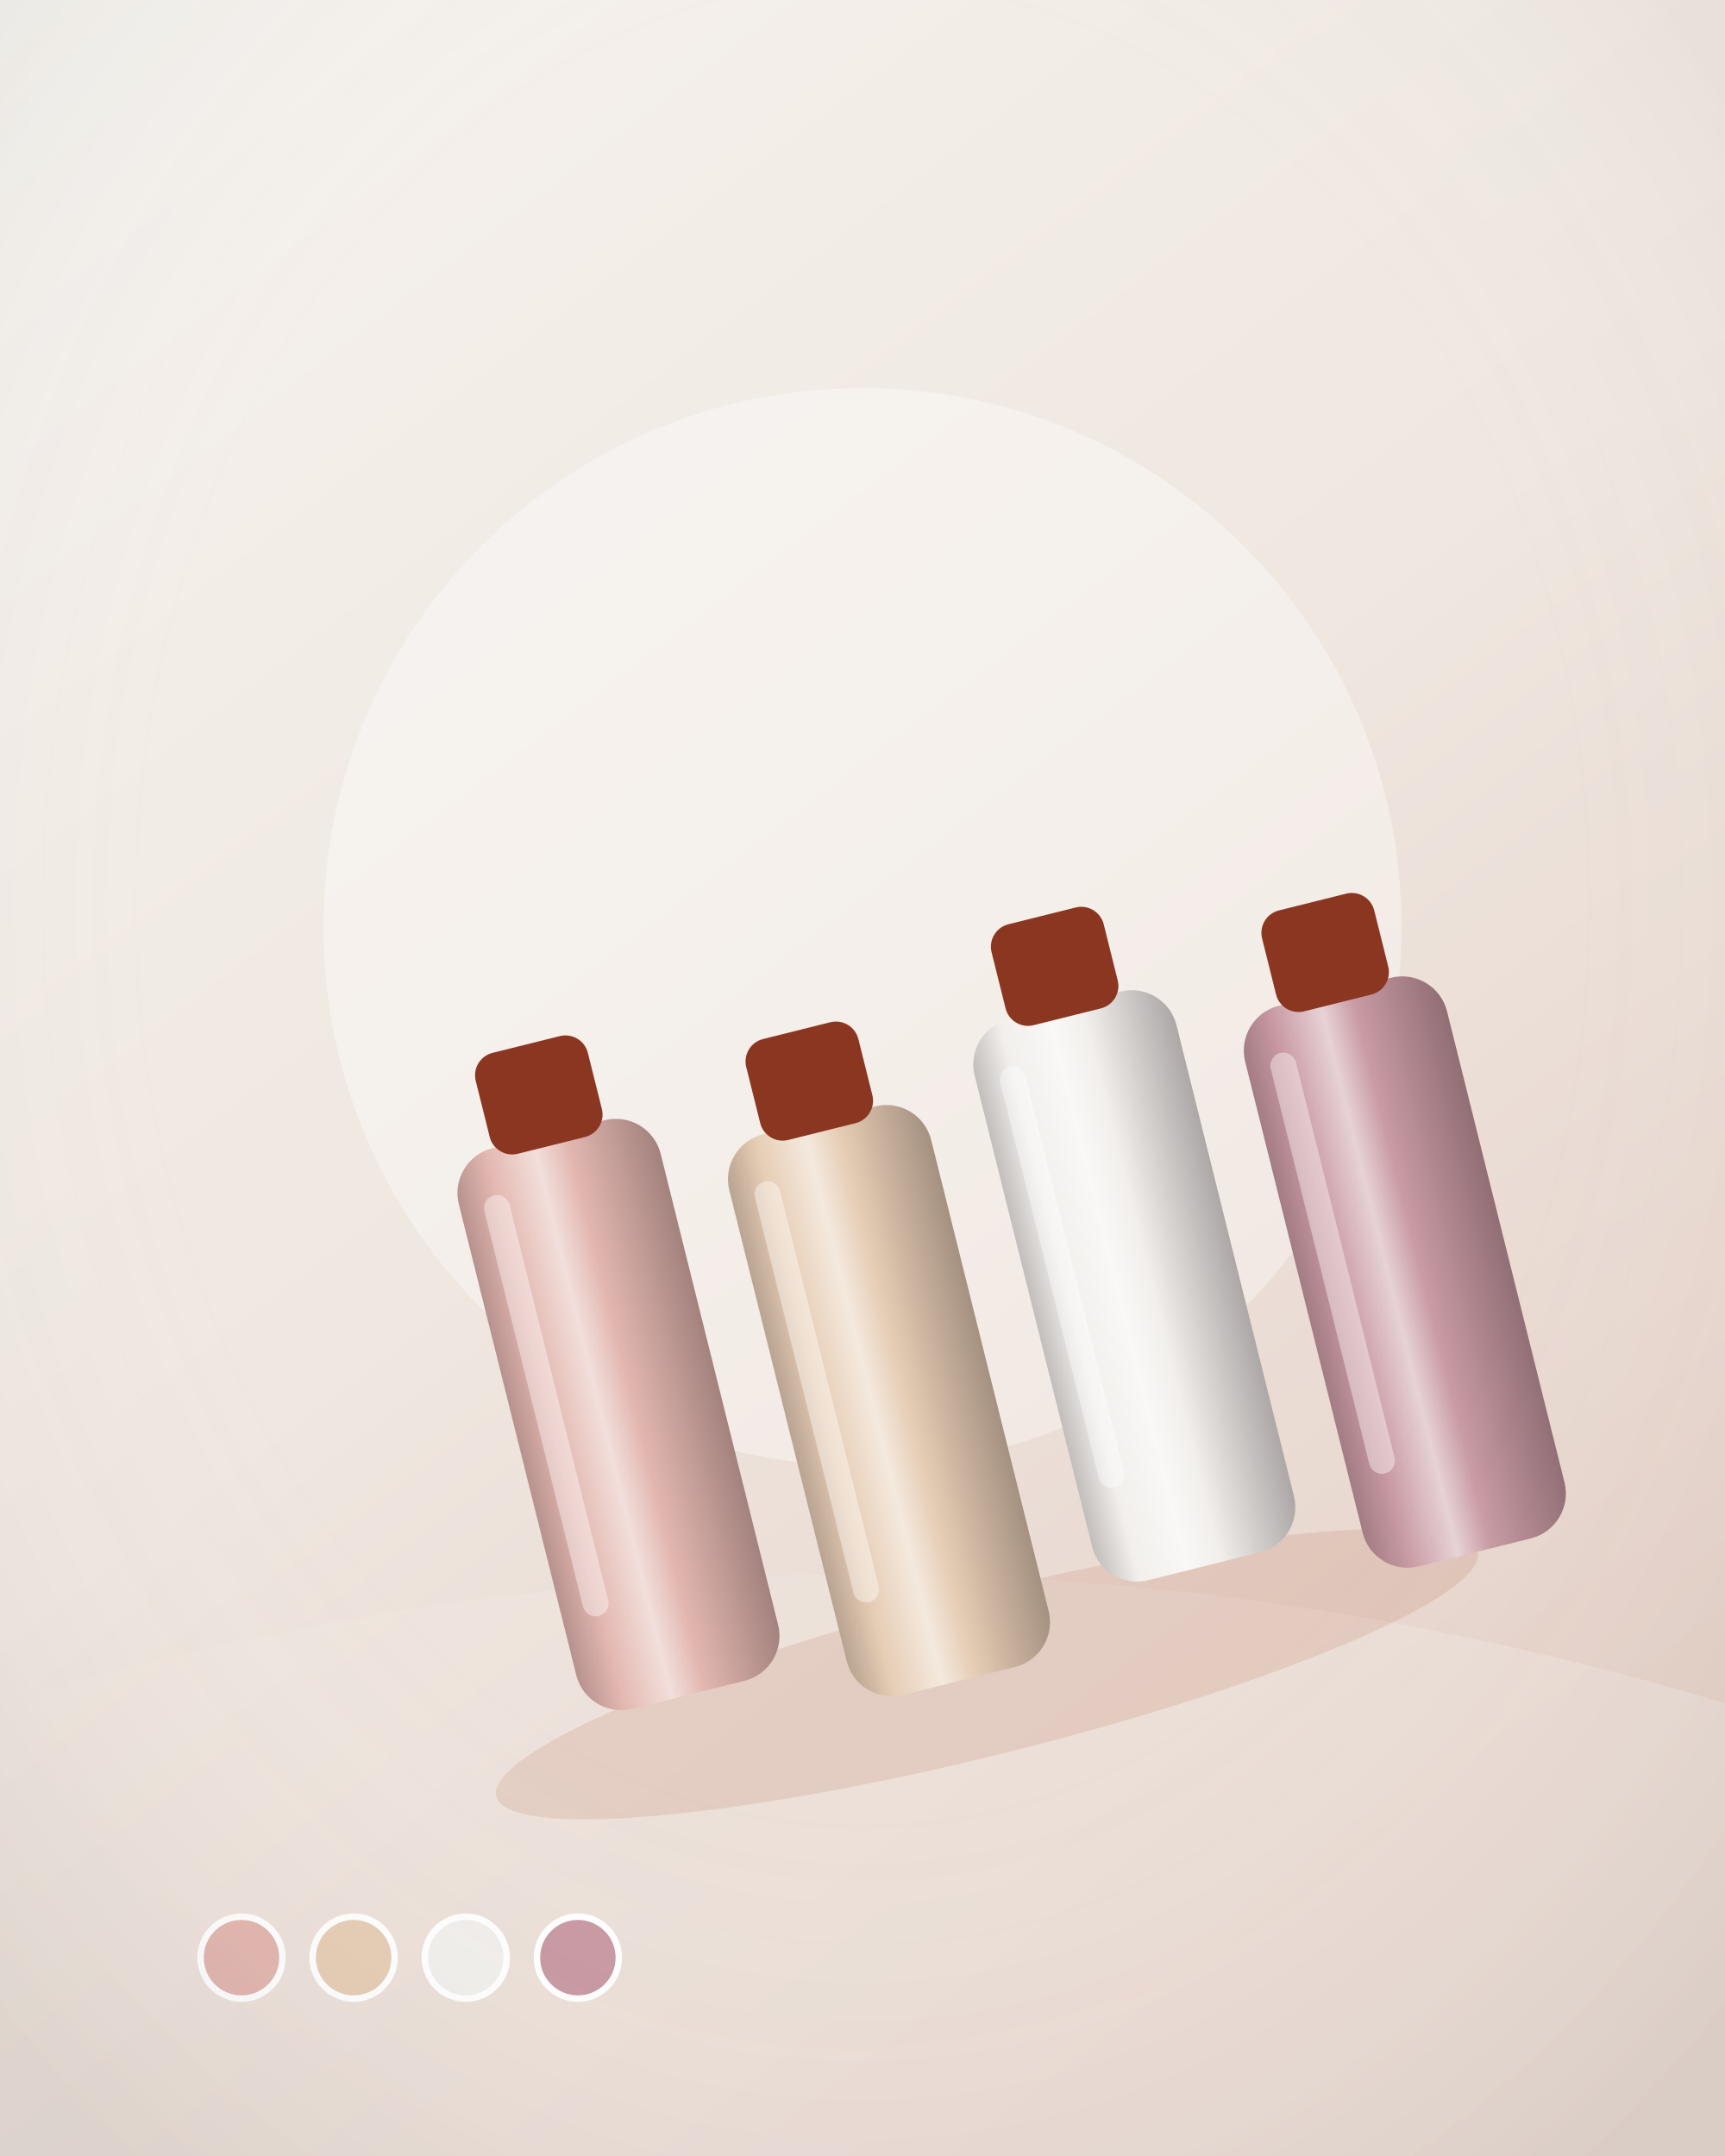
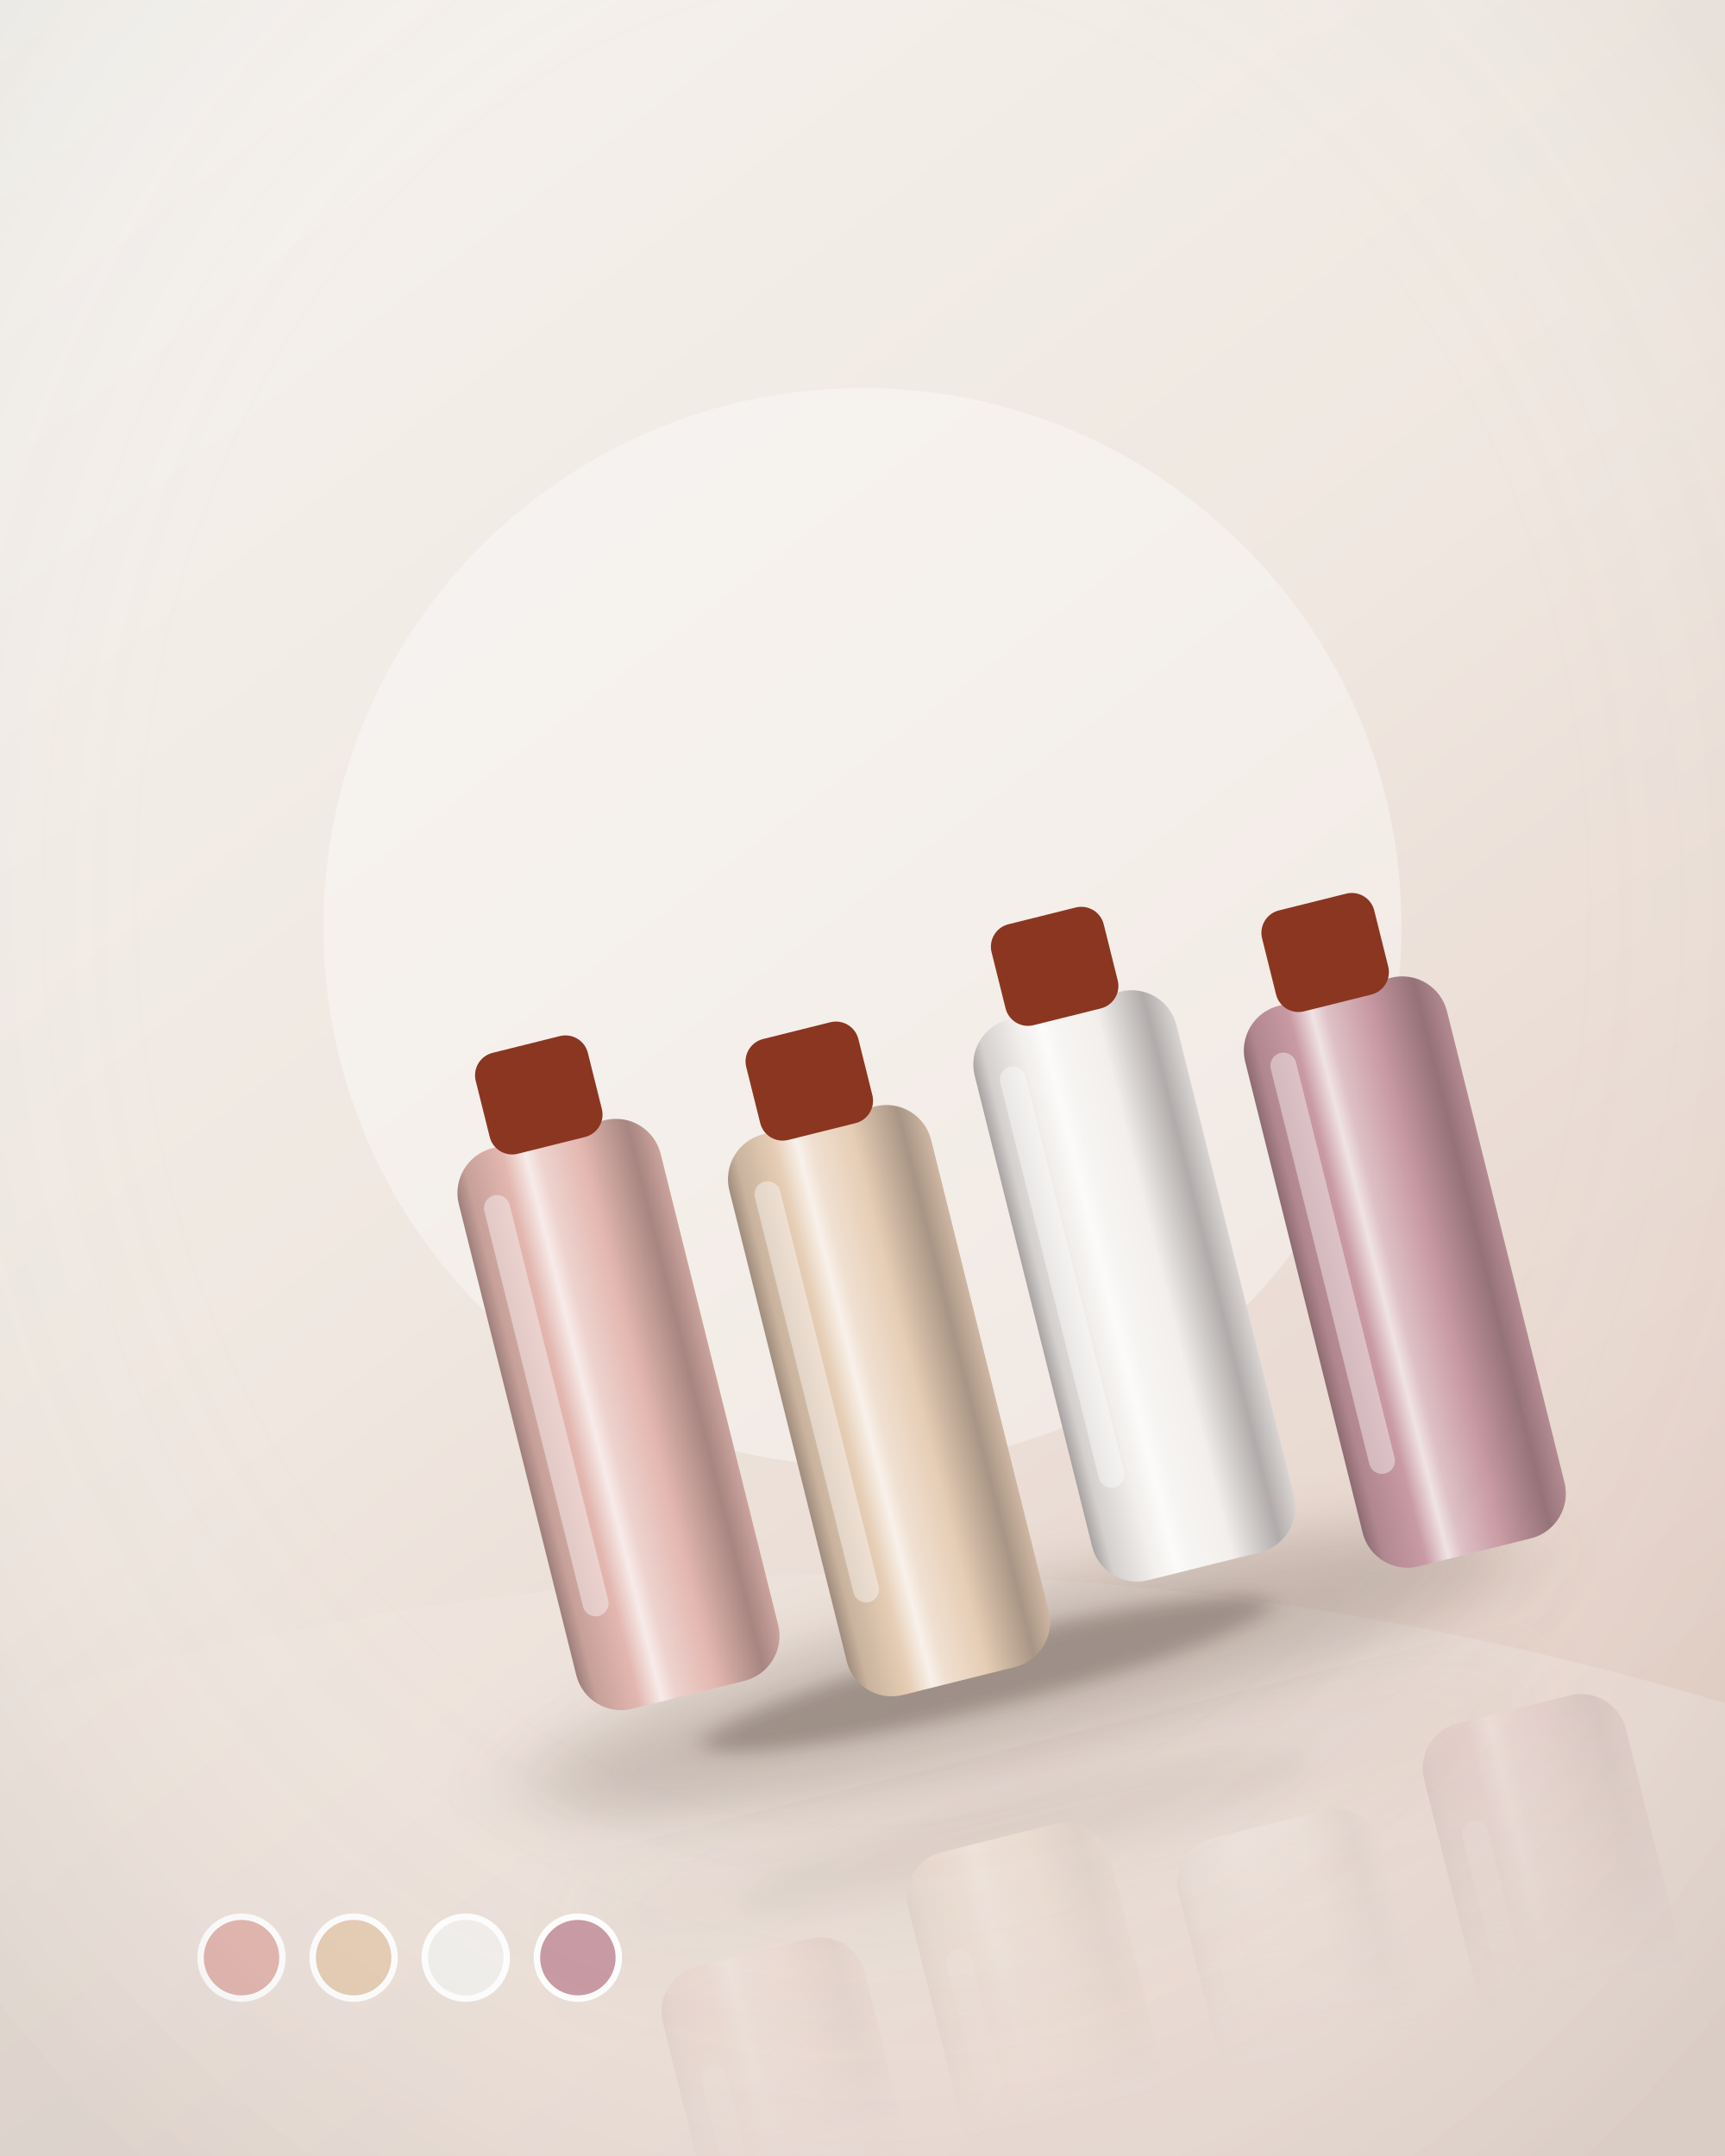
<svg xmlns="http://www.w3.org/2000/svg" viewBox="0 0 800 1000" width="800" height="1000" role="img">
  <defs>
    <linearGradient id="bg35" x1="0" y1="0" x2=".6" y2="1">
      <stop offset="0" stop-color="#F6F3EF" />
      <stop offset=".55" stop-color="#EFE7E0" />
      <stop offset="1" stop-color="#e6d3ca" />
    </linearGradient>
    <radialGradient id="v36" cx=".5" cy=".42" r=".72">
      <stop offset=".55" stop-color="#fff" stop-opacity="0" />
      <stop offset="1" stop-color="#141110" stop-opacity=".07" />
    </radialGradient>
+     <filter id="blurWide" x="-60%" y="-200%" width="220%" height="500%">
+       <feGaussianBlur stdDeviation="13" />
+     </filter>
+     <filter id="blurTight" x="-60%" y="-300%" width="220%" height="700%">
+       <feGaussianBlur stdDeviation="4" />
+     </filter>
+     <linearGradient id="reflGrad" x1="0" y1="205" x2="0" y2="335" gradientUnits="userSpaceOnUse">
+       <stop offset="0" stop-color="#fff" stop-opacity=".5" />
+       <stop offset="1" stop-color="#fff" stop-opacity="0" />
+     </linearGradient>
+     <mask id="reflFade" maskUnits="userSpaceOnUse" x="-260" y="205" width="520" height="130">
+       <rect x="-260" y="205" width="520" height="130" fill="url(#reflGrad)" />
+     </mask>
    <linearGradient id="g31" x1="0" y1="0" x2="1" y2="0">
-       <stop offset="0" stop-color="#b7928e" />
-       <stop offset=".18" stop-color="#E3B7B0" />
-       <stop offset=".42" stop-color="#f2dfdb" />
-       <stop offset=".58" stop-color="#E3B7B0" />
-       <stop offset="1" stop-color="#a3827e" />
+       <stop offset="0" stop-color="#9f7f7b" />
+       <stop offset=".07" stop-color="#c7a09a" />
+       <stop offset=".26" stop-color="#E3B7B0" />
+       <stop offset=".37" stop-color="#f7ebe9" />
+       <stop offset=".44" stop-color="#eed2ce" />
+       <stop offset=".64" stop-color="#E3B7B0" />
+       <stop offset=".88" stop-color="#a78581" />
+       <stop offset="1" stop-color="#cba39d" />
    </linearGradient>
    <linearGradient id="g32" x1="0" y1="0" x2="1" y2="0">
-       <stop offset="0" stop-color="#b9a492" />
-       <stop offset=".18" stop-color="#E6CDB5" />
-       <stop offset=".42" stop-color="#f4e9de" />
-       <stop offset=".58" stop-color="#E6CDB5" />
-       <stop offset="1" stop-color="#a59181" />
+       <stop offset="0" stop-color="#a18d7e" />
+       <stop offset=".07" stop-color="#c9b39e" />
+       <stop offset=".26" stop-color="#E6CDB5" />
+       <stop offset=".37" stop-color="#f8f1ea" />
+       <stop offset=".44" stop-color="#f0e0d1" />
+       <stop offset=".64" stop-color="#E6CDB5" />
+       <stop offset=".88" stop-color="#a99585" />
+       <stop offset="1" stop-color="#ceb6a2" />
    </linearGradient>
    <linearGradient id="g33" x1="0" y1="0" x2="1" y2="0">
-       <stop offset="0" stop-color="#c2bebc" />
-       <stop offset=".18" stop-color="#F2EFEC" />
-       <stop offset=".42" stop-color="#f9f8f6" />
-       <stop offset=".58" stop-color="#F2EFEC" />
-       <stop offset="1" stop-color="#ada8a7" />
+       <stop offset="0" stop-color="#a9a4a3" />
+       <stop offset=".07" stop-color="#d4d0ce" />
+       <stop offset=".26" stop-color="#F2EFEC" />
+       <stop offset=".37" stop-color="#fbfbfa" />
+       <stop offset=".44" stop-color="#f7f5f3" />
+       <stop offset=".64" stop-color="#F2EFEC" />
+       <stop offset=".88" stop-color="#b1acab" />
+       <stop offset="1" stop-color="#d8d4d2" />
    </linearGradient>
    <linearGradient id="g34" x1="0" y1="0" x2="1" y2="0">
-       <stop offset="0" stop-color="#a37c84" />
-       <stop offset=".18" stop-color="#C99AA3" />
-       <stop offset=".42" stop-color="#e7d2d6" />
-       <stop offset=".58" stop-color="#C99AA3" />
-       <stop offset="1" stop-color="#916e75" />
+       <stop offset="0" stop-color="#8e6b72" />
+       <stop offset=".07" stop-color="#b1878f" />
+       <stop offset=".26" stop-color="#C99AA3" />
+       <stop offset=".37" stop-color="#f0e3e5" />
+       <stop offset=".44" stop-color="#dec0c6" />
+       <stop offset=".64" stop-color="#C99AA3" />
+       <stop offset=".88" stop-color="#957178" />
+       <stop offset="1" stop-color="#b48a92" />
    </linearGradient>
  </defs>
  <rect width="800" height="1000" fill="url(#bg35)" />
  <circle cx="400" cy="430" r="250" fill="#fff" opacity=".34" />
  <path d="M0 1000 L0 790 Q 400 670 800 790 L800 1000 Z" fill="#EFE7E0" opacity=".45" />
  <g transform="translate(400,545) rotate(-14) scale(1.34)">
-     <ellipse cx="0" cy="178" rx="175" ry="28" fill="#A8432A" opacity=".13" />
+     <g mask="url(#reflFade)" opacity=".5">
+       <g transform="translate(0,412) scale(1,-1)">
+         <ellipse cx="12.25" cy="180" rx="175" ry="28" fill="#4A372F" opacity=".22" filter="url(#blurWide)" />
+         <ellipse cx="0" cy="178" rx="101.5" ry="11.76" fill="#3A2A24" opacity=".3" filter="url(#blurTight)" />
+         <rect x="-138" y="-40" width="72" height="200" rx="16" fill="url(#g31)" />
+         <rect x="-130" y="-24" width="9" height="150" rx="4.5" fill="#fff" opacity=".4" />
+         <rect x="-122" y="-72" width="40" height="36" rx="8" fill="#8A3621" />
+         <rect x="-46" y="-22" width="72" height="200" rx="16" fill="url(#g32)" />
+         <rect x="-38" y="-6" width="9" height="150" rx="4.5" fill="#fff" opacity=".4" />
+         <rect x="-30" y="-54" width="40" height="36" rx="8" fill="#8A3621" />
+         <rect x="46" y="-40" width="72" height="200" rx="16" fill="url(#g33)" />
+         <rect x="54" y="-24" width="9" height="150" rx="4.5" fill="#fff" opacity=".4" />
+         <rect x="62" y="-72" width="40" height="36" rx="8" fill="#8A3621" />
+         <rect x="138" y="-22" width="72" height="200" rx="16" fill="url(#g34)" />
+         <rect x="146" y="-6" width="9" height="150" rx="4.5" fill="#fff" opacity=".4" />
+         <rect x="154" y="-54" width="40" height="36" rx="8" fill="#8A3621" />
+       </g>
+     </g>
+     <ellipse cx="12.25" cy="180" rx="175" ry="28" fill="#4A372F" opacity=".22" filter="url(#blurWide)" />
+     <ellipse cx="0" cy="178" rx="101.5" ry="11.76" fill="#3A2A24" opacity=".3" filter="url(#blurTight)" />
    <rect x="-138" y="-40" width="72" height="200" rx="16" fill="url(#g31)" />
    <rect x="-130" y="-24" width="9" height="150" rx="4.5" fill="#fff" opacity=".4" />
    <rect x="-122" y="-72" width="40" height="36" rx="8" fill="#8A3621" />
    <rect x="-46" y="-22" width="72" height="200" rx="16" fill="url(#g32)" />
    <rect x="-38" y="-6" width="9" height="150" rx="4.5" fill="#fff" opacity=".4" />
    <rect x="-30" y="-54" width="40" height="36" rx="8" fill="#8A3621" />
    <rect x="46" y="-40" width="72" height="200" rx="16" fill="url(#g33)" />
    <rect x="54" y="-24" width="9" height="150" rx="4.5" fill="#fff" opacity=".4" />
    <rect x="62" y="-72" width="40" height="36" rx="8" fill="#8A3621" />
    <rect x="138" y="-22" width="72" height="200" rx="16" fill="url(#g34)" />
    <rect x="146" y="-6" width="9" height="150" rx="4.5" fill="#fff" opacity=".4" />
    <rect x="154" y="-54" width="40" height="36" rx="8" fill="#8A3621" />
  </g>
  <circle cx="112" cy="908" r="19" fill="#E3B7B0" stroke="#fff" stroke-width="3" />
  <circle cx="164" cy="908" r="19" fill="#E6CDB5" stroke="#fff" stroke-width="3" />
  <circle cx="216" cy="908" r="19" fill="#F2EFEC" stroke="#fff" stroke-width="3" />
  <circle cx="268" cy="908" r="19" fill="#C99AA3" stroke="#fff" stroke-width="3" />
  <rect width="800" height="1000" fill="url(#v36)" />
</svg>
